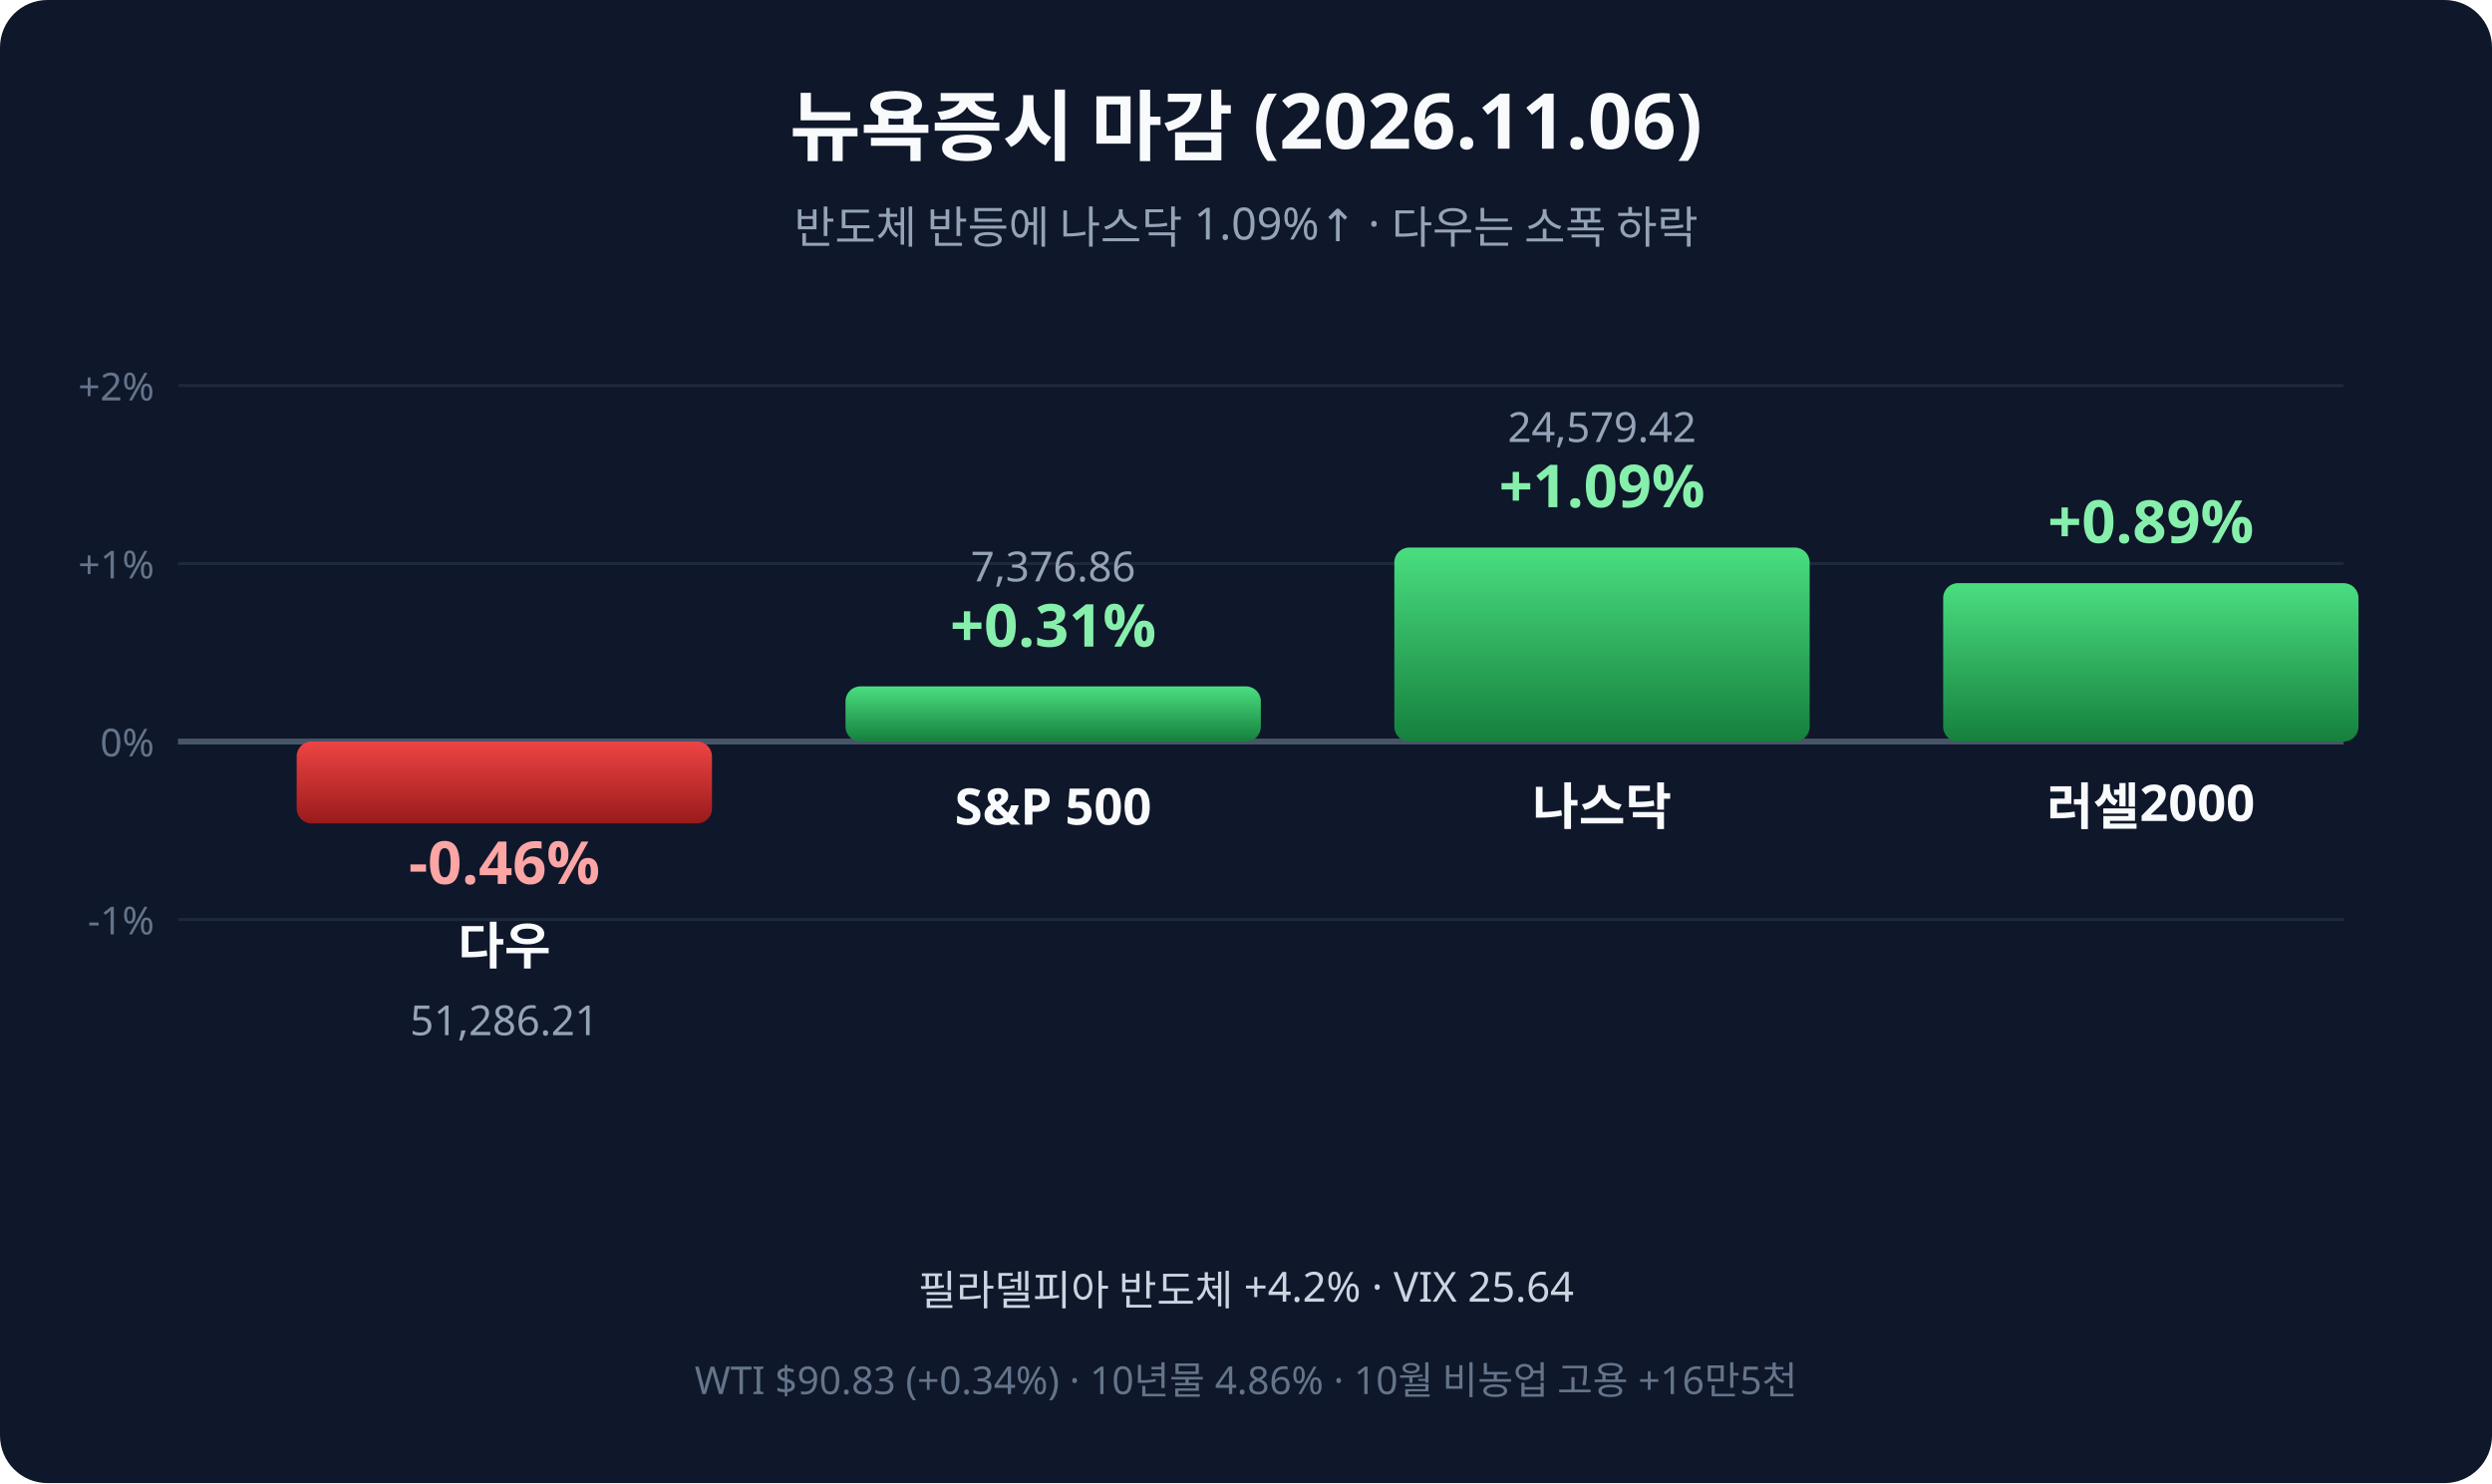
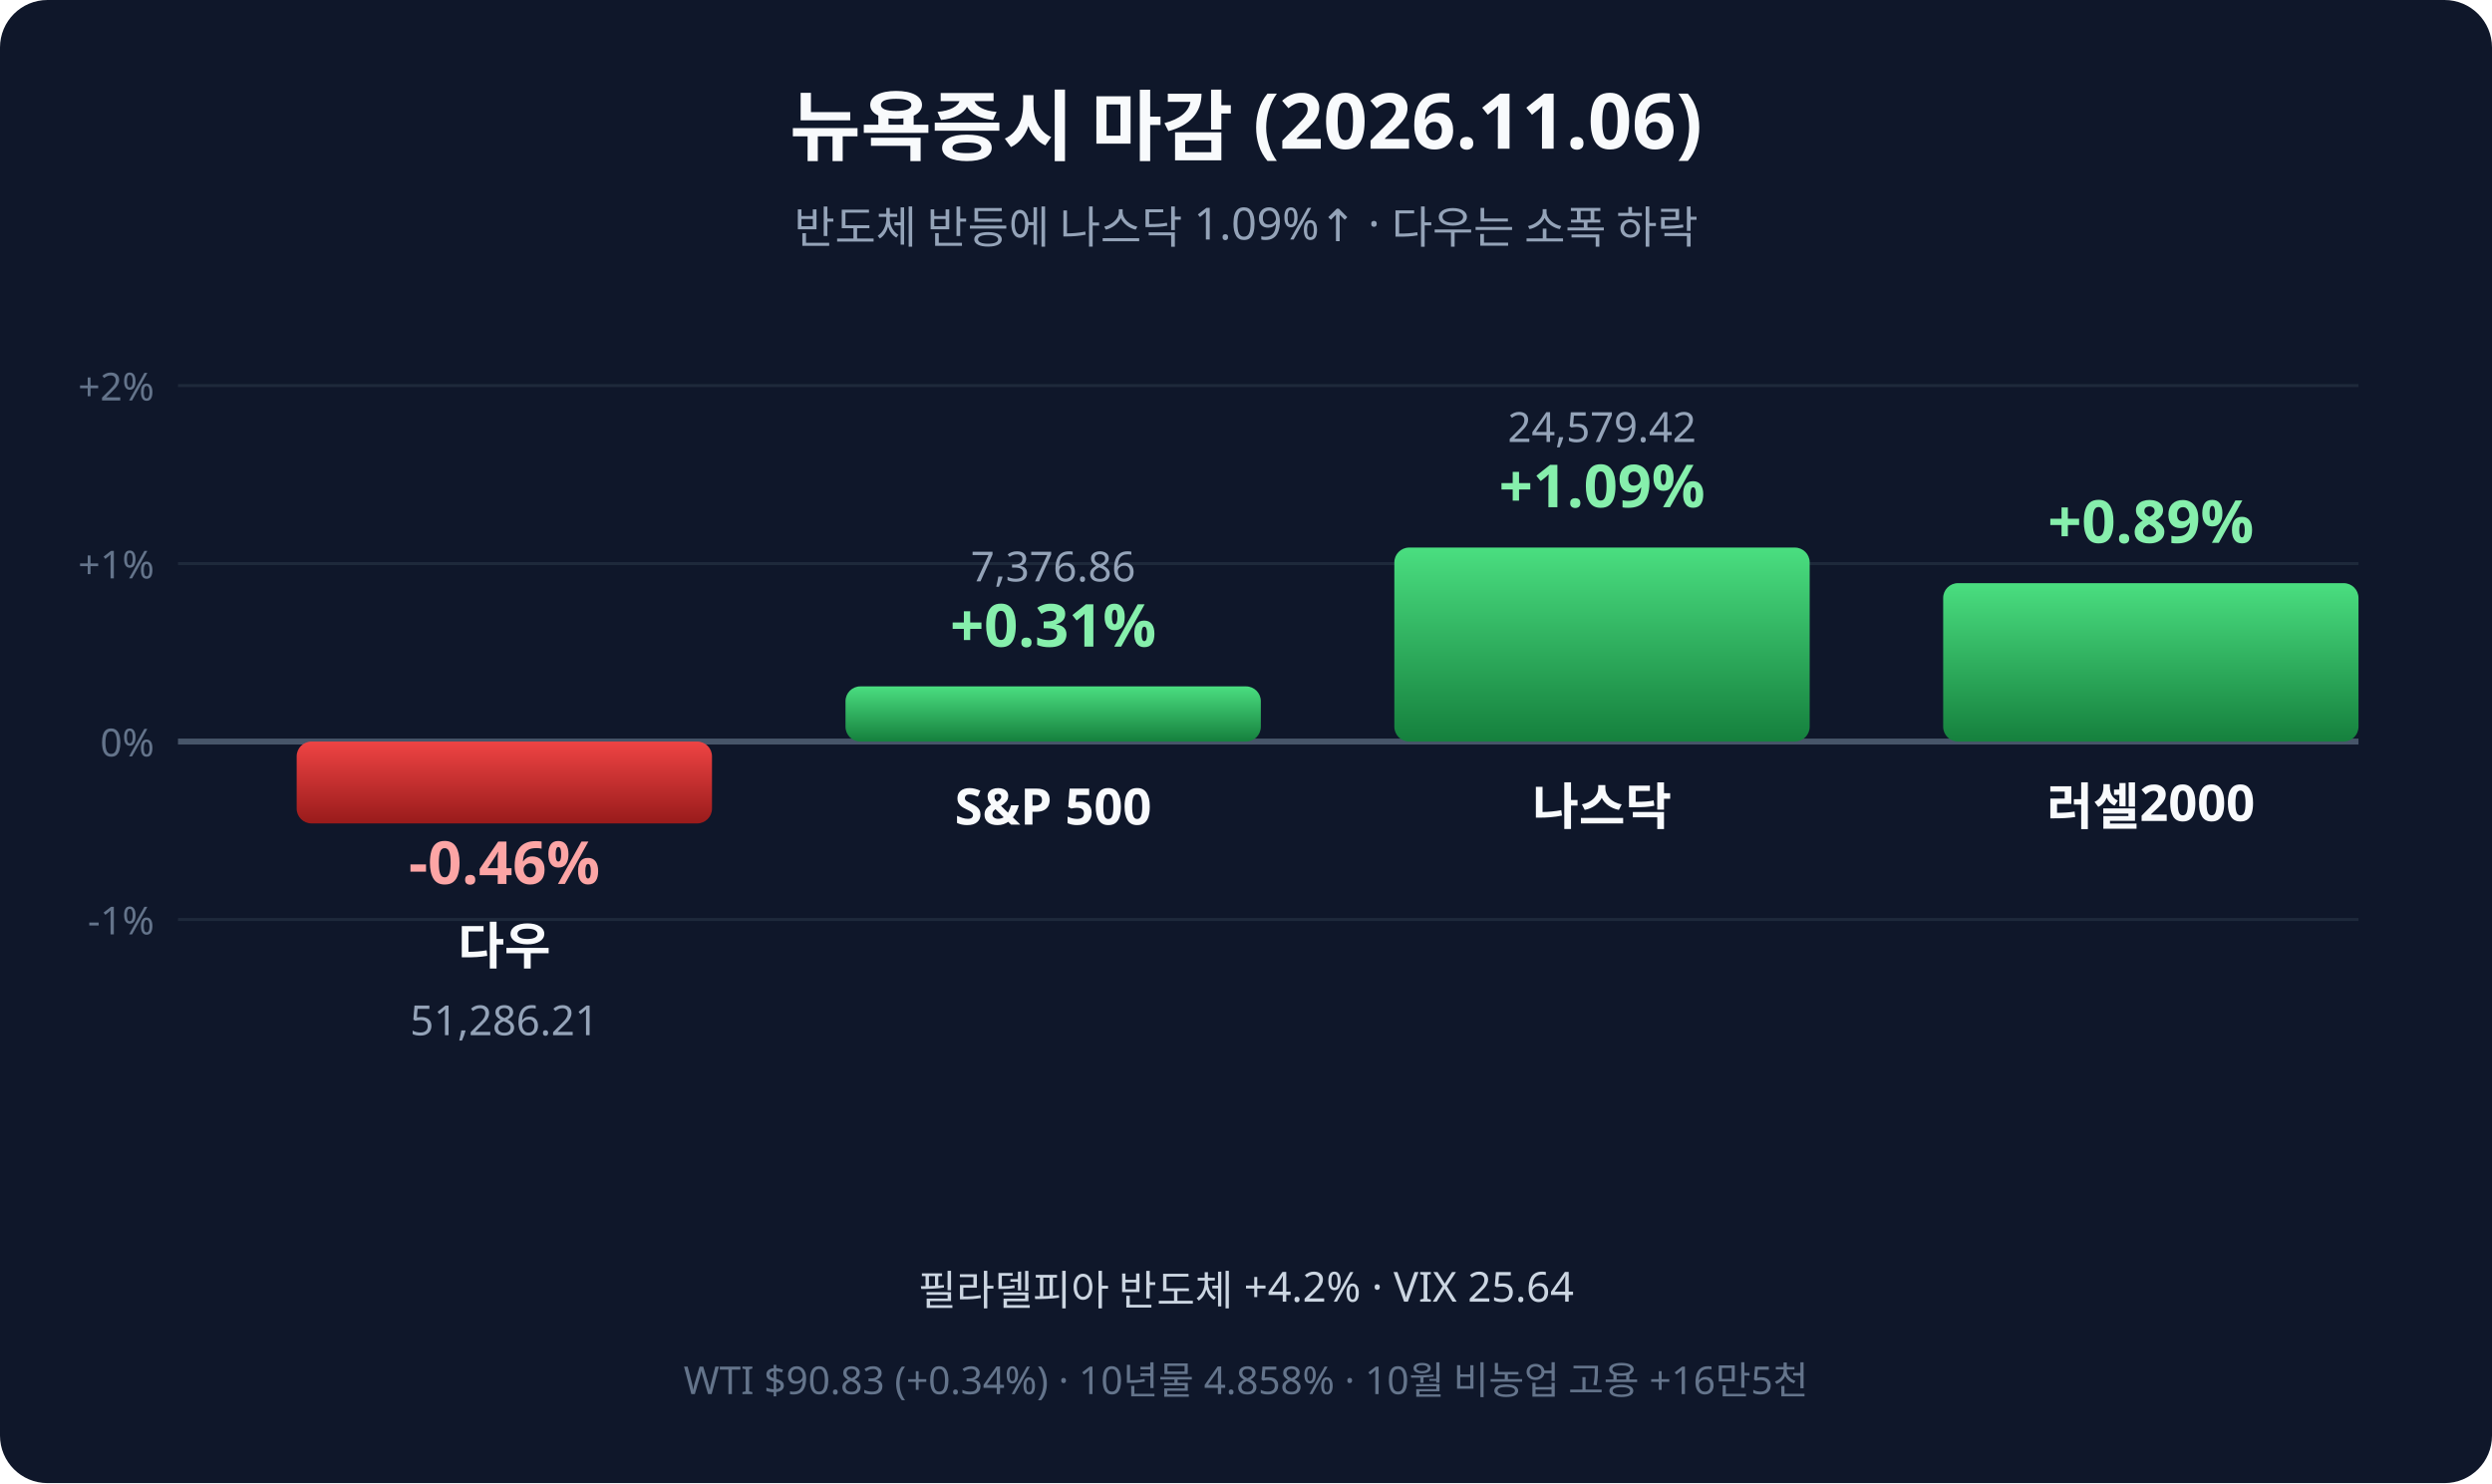
<svg xmlns="http://www.w3.org/2000/svg" width="840" height="500" viewBox="0 0 840 500">
  <rect width="840" height="500" rx="16" fill="#0f172a" />
  <text x="420" y="52" font-family="'Apple SD Gothic Neo','Malgun Gothic',sans-serif" font-size="26" font-weight="700" fill="#f8fafc" text-anchor="middle">뉴욕증시 마감 (2026.11.06)</text>
  <text x="420" y="82" font-family="'Apple SD Gothic Neo','Malgun Gothic',sans-serif" font-size="15" fill="#94a3b8" text-anchor="middle">반도체 반등에 나스닥 1.09%↑ · 다우는 소폭 하락</text>
  <defs>
    <linearGradient id="up" x1="0" y1="0" x2="0" y2="1">
      <stop offset="0%" stop-color="#4ade80" />
      <stop offset="100%" stop-color="#15803d" />
    </linearGradient>
    <linearGradient id="down" x1="0" y1="0" x2="0" y2="1">
      <stop offset="0%" stop-color="#ef4444" />
      <stop offset="100%" stop-color="#991b1b" />
    </linearGradient>
  </defs>
-   <line x1="60" y1="130" x2="790" y2="130" stroke="#1e293b" stroke-width="1" />
+   <line x1="60" y1="130" x2="795" y2="130" stroke="#1e293b" stroke-width="1" />
  <text x="52" y="135" font-family="'Apple SD Gothic Neo',sans-serif" font-size="13" fill="#64748b" text-anchor="end">+2%</text>
-   <line x1="60" y1="190" x2="790" y2="190" stroke="#1e293b" stroke-width="1" />
+   <line x1="60" y1="190" x2="795" y2="190" stroke="#1e293b" stroke-width="1" />
  <text x="52" y="195" font-family="'Apple SD Gothic Neo',sans-serif" font-size="13" fill="#64748b" text-anchor="end">+1%</text>
-   <line x1="60" y1="250" x2="790" y2="250" stroke="#475569" stroke-width="2" />
+   <line x1="60" y1="250" x2="795" y2="250" stroke="#475569" stroke-width="2" />
  <text x="52" y="255" font-family="'Apple SD Gothic Neo',sans-serif" font-size="13" fill="#64748b" text-anchor="end">0%</text>
-   <line x1="60" y1="310" x2="790" y2="310" stroke="#1e293b" stroke-width="1" />
+   <line x1="60" y1="310" x2="795" y2="310" stroke="#1e293b" stroke-width="1" />
  <text x="52" y="315" font-family="'Apple SD Gothic Neo',sans-serif" font-size="13" fill="#64748b" text-anchor="end">-1%</text>
  <rect x="100" y="250" width="140" height="27.6" rx="5" fill="url(#down)" />
  <text x="170" y="298" font-family="'Apple SD Gothic Neo','Malgun Gothic',sans-serif" font-size="20" font-weight="700" fill="#fca5a5" text-anchor="middle">-0.46%</text>
  <text x="170" y="325" font-family="'Apple SD Gothic Neo','Malgun Gothic',sans-serif" font-size="17" font-weight="700" fill="#f8fafc" text-anchor="middle">다우</text>
  <text x="170" y="349" font-family="'Apple SD Gothic Neo','Malgun Gothic',sans-serif" font-size="14" fill="#94a3b8" text-anchor="middle">51,286.21</text>
  <rect x="285" y="231.4" width="140" height="18.6" rx="5" fill="url(#up)" />
  <text x="355" y="218" font-family="'Apple SD Gothic Neo','Malgun Gothic',sans-serif" font-size="20" font-weight="700" fill="#86efac" text-anchor="middle">+0.31%</text>
  <text x="355" y="196" font-family="'Apple SD Gothic Neo','Malgun Gothic',sans-serif" font-size="14" fill="#94a3b8" text-anchor="middle">7,376.86</text>
  <text x="355" y="278" font-family="'Apple SD Gothic Neo','Malgun Gothic',sans-serif" font-size="17" font-weight="700" fill="#f8fafc" text-anchor="middle">S&amp;P 500</text>
  <rect x="470" y="184.6" width="140" height="65.4" rx="5" fill="url(#up)" />
  <text x="540" y="171" font-family="'Apple SD Gothic Neo','Malgun Gothic',sans-serif" font-size="20" font-weight="700" fill="#86efac" text-anchor="middle">+1.09%</text>
  <text x="540" y="149" font-family="'Apple SD Gothic Neo','Malgun Gothic',sans-serif" font-size="14" fill="#94a3b8" text-anchor="middle">24,579.42</text>
  <text x="540" y="278" font-family="'Apple SD Gothic Neo','Malgun Gothic',sans-serif" font-size="17" font-weight="700" fill="#f8fafc" text-anchor="middle">나스닥</text>
  <rect x="655" y="196.6" width="140" height="53.4" rx="5" fill="url(#up)" />
  <text x="725" y="183" font-family="'Apple SD Gothic Neo','Malgun Gothic',sans-serif" font-size="20" font-weight="700" fill="#86efac" text-anchor="middle">+0.89%</text>
  <text x="725" y="278" font-family="'Apple SD Gothic Neo','Malgun Gothic',sans-serif" font-size="17" font-weight="700" fill="#f8fafc" text-anchor="middle">러셀2000</text>
  <text x="420" y="440" font-family="'Apple SD Gothic Neo','Malgun Gothic',sans-serif" font-size="14" fill="#cbd5e1" text-anchor="middle">필라델피아 반도체 +4.2% · VIX 25.64</text>
-   <text x="420" y="470" font-family="'Apple SD Gothic Neo','Malgun Gothic',sans-serif" font-size="13" fill="#64748b" text-anchor="middle">WTI $90.83 (+0.34%) · 10년물 4.86% · 10월 비농업 고용 +16만5천</text>
+   <text x="420" y="470" font-family="'Apple SD Gothic Neo','Malgun Gothic',sans-serif" font-size="13" fill="#64748b" text-anchor="middle">WTI $90.83 (+0.34%) · 10년물 4.858% · 10월 비농업 고용 +16만5천</text>
</svg>
